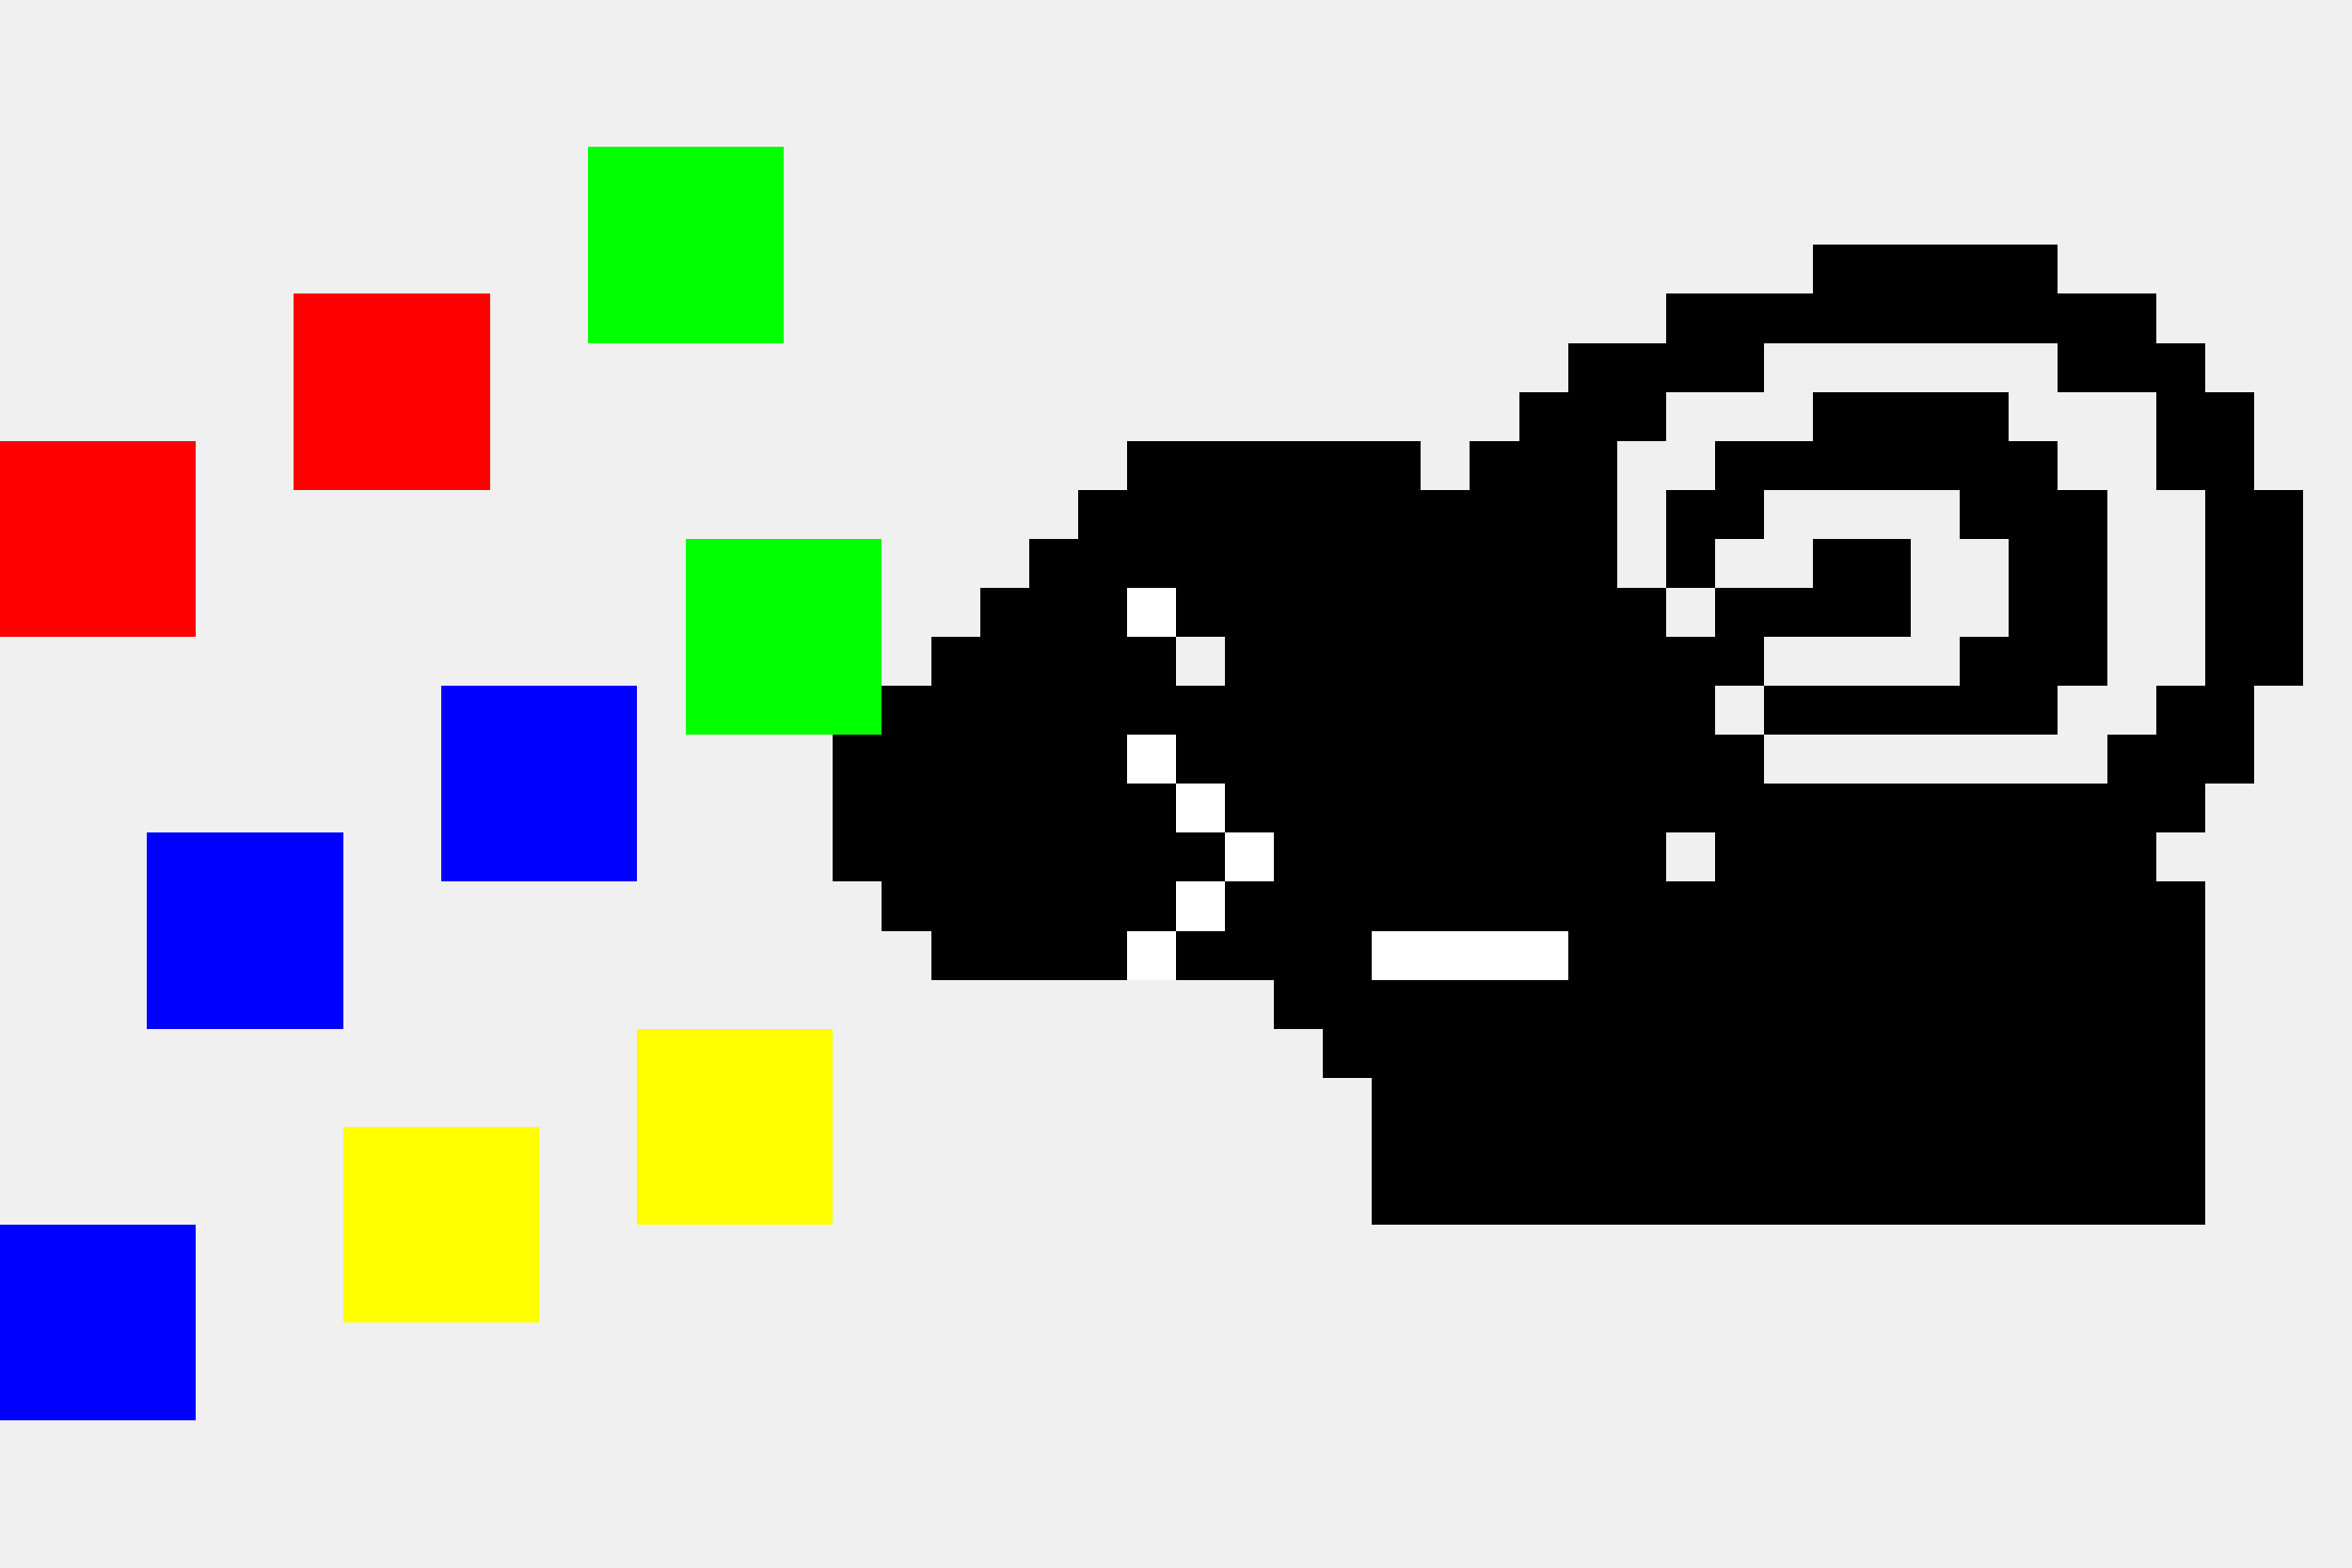
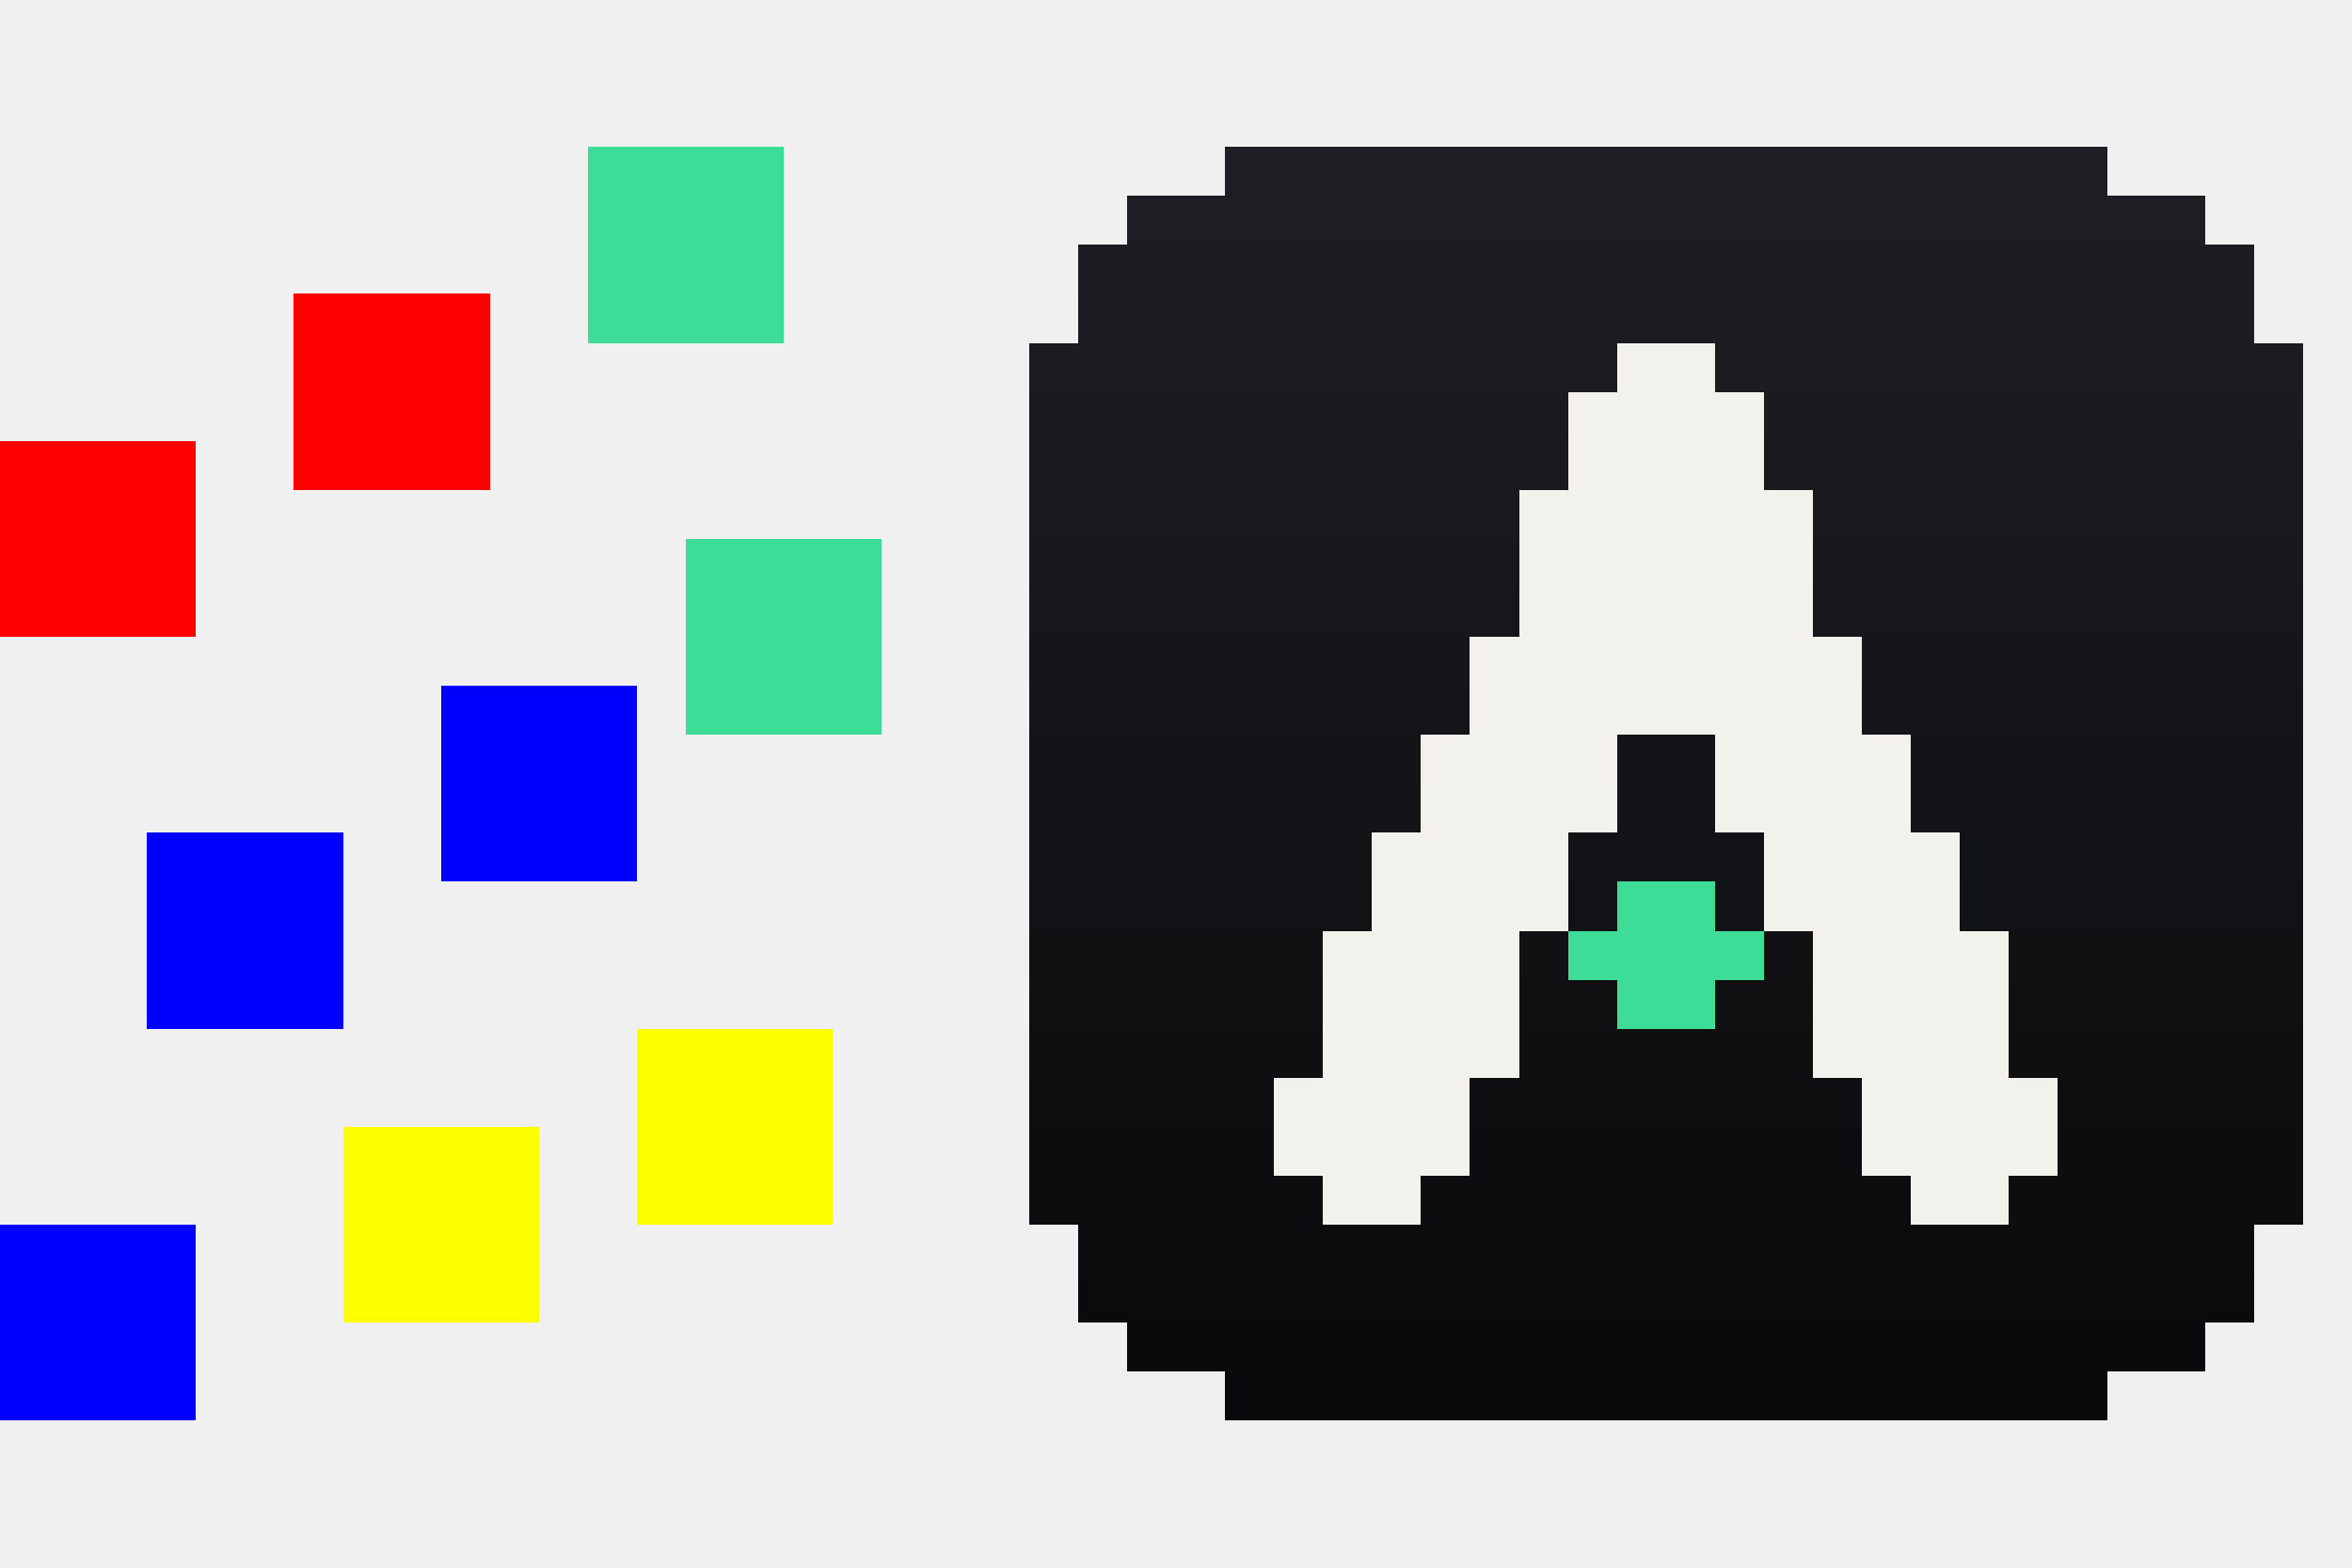
<svg xmlns="http://www.w3.org/2000/svg" width="48" height="32" viewBox="0 0 48 32" shape-rendering="crispEdges">
-   <rect x="12" y="3" width="4" height="1" fill="#00ff00" />
-   <rect x="12" y="4" width="4" height="1" fill="#00ff00" />
-   <rect x="12" y="5" width="4" height="1" fill="#00ff00" />
-   <rect x="37" y="5" width="5" height="1" fill="#000000" />
+   <rect x="12" y="3" width="4" height="1" fill="#3ddc97" />
+   <rect x="25" y="3" width="18" height="1" fill="#1e1f24" />
+   <rect x="12" y="4" width="4" height="1" fill="#3ddc97" />
+   <rect x="23" y="4" width="22" height="1" fill="#1d1e23" />
+   <rect x="12" y="5" width="4" height="1" fill="#3ddc97" />
+   <rect x="22" y="5" width="24" height="1" fill="#1c1d22" />
  <rect x="6" y="6" width="4" height="1" fill="#ff0000" />
-   <rect x="12" y="6" width="4" height="1" fill="#00ff00" />
-   <rect x="34" y="6" width="10" height="1" fill="#000000" />
+   <rect x="12" y="6" width="4" height="1" fill="#3ddc97" />
+   <rect x="22" y="6" width="24" height="1" fill="#1b1c21" />
  <rect x="6" y="7" width="4" height="1" fill="#ff0000" />
-   <rect x="32" y="7" width="4" height="1" fill="#000000" />
-   <rect x="42" y="7" width="3" height="1" fill="#000000" />
+   <rect x="21" y="7" width="12" height="1" fill="#1b1b20" />
+   <rect x="33" y="7" width="2" height="1" fill="#f3f1ec" />
+   <rect x="35" y="7" width="12" height="1" fill="#1b1b20" />
  <rect x="6" y="8" width="4" height="1" fill="#ff0000" />
-   <rect x="31" y="8" width="3" height="1" fill="#000000" />
-   <rect x="37" y="8" width="4" height="1" fill="#000000" />
-   <rect x="44" y="8" width="2" height="1" fill="#000000" />
+   <rect x="21" y="8" width="11" height="1" fill="#1a1b1f" />
+   <rect x="32" y="8" width="4" height="1" fill="#f3f1ec" />
+   <rect x="36" y="8" width="11" height="1" fill="#1a1b1f" />
  <rect x="0" y="9" width="4" height="1" fill="#ff0000" />
  <rect x="6" y="9" width="4" height="1" fill="#ff0000" />
-   <rect x="23" y="9" width="6" height="1" fill="#000000" />
-   <rect x="30" y="9" width="3" height="1" fill="#000000" />
-   <rect x="35" y="9" width="7" height="1" fill="#000000" />
-   <rect x="44" y="9" width="2" height="1" fill="#000000" />
+   <rect x="21" y="9" width="11" height="1" fill="#191a1e" />
+   <rect x="32" y="9" width="4" height="1" fill="#f3f1ec" />
+   <rect x="36" y="9" width="11" height="1" fill="#191a1e" />
  <rect x="0" y="10" width="4" height="1" fill="#ff0000" />
-   <rect x="22" y="10" width="11" height="1" fill="#000000" />
-   <rect x="34" y="10" width="2" height="1" fill="#000000" />
-   <rect x="40" y="10" width="3" height="1" fill="#000000" />
-   <rect x="45" y="10" width="2" height="1" fill="#000000" />
+   <rect x="21" y="10" width="10" height="1" fill="#18191d" />
+   <rect x="31" y="10" width="6" height="1" fill="#f3f1ec" />
+   <rect x="37" y="10" width="10" height="1" fill="#18191d" />
  <rect x="0" y="11" width="4" height="1" fill="#ff0000" />
-   <rect x="14" y="11" width="4" height="1" fill="#00ff00" />
-   <rect x="21" y="11" width="12" height="1" fill="#000000" />
-   <rect x="34" y="11" width="1" height="1" fill="#000000" />
-   <rect x="37" y="11" width="2" height="1" fill="#000000" />
-   <rect x="41" y="11" width="2" height="1" fill="#000000" />
-   <rect x="45" y="11" width="2" height="1" fill="#000000" />
+   <rect x="14" y="11" width="4" height="1" fill="#3ddc97" />
+   <rect x="21" y="11" width="10" height="1" fill="#17181c" />
+   <rect x="31" y="11" width="6" height="1" fill="#f3f1ec" />
+   <rect x="37" y="11" width="10" height="1" fill="#17181c" />
  <rect x="0" y="12" width="4" height="1" fill="#ff0000" />
-   <rect x="14" y="12" width="4" height="1" fill="#00ff00" />
-   <rect x="20" y="12" width="3" height="1" fill="#000000" />
-   <rect x="23" y="12" width="1" height="1" fill="#ffffff" />
-   <rect x="24" y="12" width="10" height="1" fill="#000000" />
-   <rect x="35" y="12" width="4" height="1" fill="#000000" />
-   <rect x="41" y="12" width="2" height="1" fill="#000000" />
-   <rect x="45" y="12" width="2" height="1" fill="#000000" />
-   <rect x="14" y="13" width="4" height="1" fill="#00ff00" />
-   <rect x="19" y="13" width="5" height="1" fill="#000000" />
-   <rect x="25" y="13" width="11" height="1" fill="#000000" />
-   <rect x="40" y="13" width="3" height="1" fill="#000000" />
-   <rect x="45" y="13" width="2" height="1" fill="#000000" />
+   <rect x="14" y="12" width="4" height="1" fill="#3ddc97" />
+   <rect x="21" y="12" width="10" height="1" fill="#16171b" />
+   <rect x="31" y="12" width="6" height="1" fill="#f3f1ec" />
+   <rect x="37" y="12" width="10" height="1" fill="#16171b" />
+   <rect x="14" y="13" width="4" height="1" fill="#3ddc97" />
+   <rect x="21" y="13" width="9" height="1" fill="#16161a" />
+   <rect x="30" y="13" width="8" height="1" fill="#f3f1ec" />
+   <rect x="38" y="13" width="9" height="1" fill="#16161a" />
  <rect x="9" y="14" width="4" height="1" fill="#0000ff" />
-   <rect x="14" y="14" width="4" height="1" fill="#00ff00" />
-   <rect x="18" y="14" width="17" height="1" fill="#000000" />
-   <rect x="36" y="14" width="6" height="1" fill="#000000" />
-   <rect x="44" y="14" width="2" height="1" fill="#000000" />
+   <rect x="14" y="14" width="4" height="1" fill="#3ddc97" />
+   <rect x="21" y="14" width="9" height="1" fill="#151519" />
+   <rect x="30" y="14" width="8" height="1" fill="#f3f1ec" />
+   <rect x="38" y="14" width="9" height="1" fill="#151519" />
  <rect x="9" y="15" width="4" height="1" fill="#0000ff" />
-   <rect x="17" y="15" width="6" height="1" fill="#000000" />
-   <rect x="23" y="15" width="1" height="1" fill="#ffffff" />
-   <rect x="24" y="15" width="12" height="1" fill="#000000" />
-   <rect x="43" y="15" width="3" height="1" fill="#000000" />
+   <rect x="21" y="15" width="8" height="1" fill="#141418" />
+   <rect x="29" y="15" width="4" height="1" fill="#f3f1ec" />
+   <rect x="33" y="15" width="2" height="1" fill="#141418" />
+   <rect x="35" y="15" width="4" height="1" fill="#f3f1ec" />
+   <rect x="39" y="15" width="8" height="1" fill="#141418" />
  <rect x="9" y="16" width="4" height="1" fill="#0000ff" />
-   <rect x="17" y="16" width="7" height="1" fill="#000000" />
-   <rect x="24" y="16" width="1" height="1" fill="#ffffff" />
-   <rect x="25" y="16" width="20" height="1" fill="#000000" />
+   <rect x="21" y="16" width="8" height="1" fill="#131417" />
+   <rect x="29" y="16" width="4" height="1" fill="#f3f1ec" />
+   <rect x="33" y="16" width="2" height="1" fill="#131417" />
+   <rect x="35" y="16" width="4" height="1" fill="#f3f1ec" />
+   <rect x="39" y="16" width="8" height="1" fill="#131417" />
  <rect x="3" y="17" width="4" height="1" fill="#0000ff" />
  <rect x="9" y="17" width="4" height="1" fill="#0000ff" />
-   <rect x="17" y="17" width="8" height="1" fill="#000000" />
-   <rect x="25" y="17" width="1" height="1" fill="#ffffff" />
-   <rect x="26" y="17" width="8" height="1" fill="#000000" />
-   <rect x="35" y="17" width="9" height="1" fill="#000000" />
+   <rect x="21" y="17" width="7" height="1" fill="#121316" />
+   <rect x="28" y="17" width="4" height="1" fill="#f3f1ec" />
+   <rect x="32" y="17" width="4" height="1" fill="#121316" />
+   <rect x="36" y="17" width="4" height="1" fill="#f3f1ec" />
+   <rect x="40" y="17" width="7" height="1" fill="#121316" />
  <rect x="3" y="18" width="4" height="1" fill="#0000ff" />
-   <rect x="18" y="18" width="6" height="1" fill="#000000" />
-   <rect x="24" y="18" width="1" height="1" fill="#ffffff" />
-   <rect x="25" y="18" width="20" height="1" fill="#000000" />
+   <rect x="21" y="18" width="7" height="1" fill="#111215" />
+   <rect x="28" y="18" width="4" height="1" fill="#f3f1ec" />
+   <rect x="32" y="18" width="1" height="1" fill="#111215" />
+   <rect x="33" y="18" width="2" height="1" fill="#3ddc97" />
+   <rect x="35" y="18" width="1" height="1" fill="#111215" />
+   <rect x="36" y="18" width="4" height="1" fill="#f3f1ec" />
+   <rect x="40" y="18" width="7" height="1" fill="#111215" />
  <rect x="3" y="19" width="4" height="1" fill="#0000ff" />
-   <rect x="19" y="19" width="4" height="1" fill="#000000" />
-   <rect x="23" y="19" width="1" height="1" fill="#ffffff" />
-   <rect x="24" y="19" width="4" height="1" fill="#000000" />
-   <rect x="28" y="19" width="4" height="1" fill="#ffffff" />
-   <rect x="32" y="19" width="13" height="1" fill="#000000" />
+   <rect x="21" y="19" width="6" height="1" fill="#111114" />
+   <rect x="27" y="19" width="4" height="1" fill="#f3f1ec" />
+   <rect x="31" y="19" width="1" height="1" fill="#111114" />
+   <rect x="32" y="19" width="4" height="1" fill="#3ddc97" />
+   <rect x="36" y="19" width="1" height="1" fill="#111114" />
+   <rect x="37" y="19" width="4" height="1" fill="#f3f1ec" />
+   <rect x="41" y="19" width="6" height="1" fill="#111114" />
  <rect x="3" y="20" width="4" height="1" fill="#0000ff" />
-   <rect x="26" y="20" width="19" height="1" fill="#000000" />
+   <rect x="21" y="20" width="6" height="1" fill="#101013" />
+   <rect x="27" y="20" width="4" height="1" fill="#f3f1ec" />
+   <rect x="31" y="20" width="2" height="1" fill="#101013" />
+   <rect x="33" y="20" width="2" height="1" fill="#3ddc97" />
+   <rect x="35" y="20" width="2" height="1" fill="#101013" />
+   <rect x="37" y="20" width="4" height="1" fill="#f3f1ec" />
+   <rect x="41" y="20" width="6" height="1" fill="#101013" />
  <rect x="13" y="21" width="4" height="1" fill="#ffff00" />
-   <rect x="27" y="21" width="18" height="1" fill="#000000" />
+   <rect x="21" y="21" width="6" height="1" fill="#0f0f12" />
+   <rect x="27" y="21" width="4" height="1" fill="#f3f1ec" />
+   <rect x="31" y="21" width="6" height="1" fill="#0f0f12" />
+   <rect x="37" y="21" width="4" height="1" fill="#f3f1ec" />
+   <rect x="41" y="21" width="6" height="1" fill="#0f0f12" />
  <rect x="13" y="22" width="4" height="1" fill="#ffff00" />
-   <rect x="28" y="22" width="17" height="1" fill="#000000" />
+   <rect x="21" y="22" width="5" height="1" fill="#0e0e11" />
+   <rect x="26" y="22" width="4" height="1" fill="#f3f1ec" />
+   <rect x="30" y="22" width="8" height="1" fill="#0e0e11" />
+   <rect x="38" y="22" width="4" height="1" fill="#f3f1ec" />
+   <rect x="42" y="22" width="5" height="1" fill="#0e0e11" />
  <rect x="7" y="23" width="4" height="1" fill="#ffff00" />
  <rect x="13" y="23" width="4" height="1" fill="#ffff00" />
-   <rect x="28" y="23" width="17" height="1" fill="#000000" />
+   <rect x="21" y="23" width="5" height="1" fill="#0d0d10" />
+   <rect x="26" y="23" width="4" height="1" fill="#f3f1ec" />
+   <rect x="30" y="23" width="8" height="1" fill="#0d0d10" />
+   <rect x="38" y="23" width="4" height="1" fill="#f3f1ec" />
+   <rect x="42" y="23" width="5" height="1" fill="#0d0d10" />
  <rect x="7" y="24" width="4" height="1" fill="#ffff00" />
  <rect x="13" y="24" width="4" height="1" fill="#ffff00" />
-   <rect x="28" y="24" width="17" height="1" fill="#000000" />
+   <rect x="21" y="24" width="6" height="1" fill="#0c0d0f" />
+   <rect x="27" y="24" width="2" height="1" fill="#f3f1ec" />
+   <rect x="29" y="24" width="10" height="1" fill="#0c0d0f" />
+   <rect x="39" y="24" width="2" height="1" fill="#f3f1ec" />
+   <rect x="41" y="24" width="6" height="1" fill="#0c0d0f" />
  <rect x="0" y="25" width="4" height="1" fill="#0000ff" />
  <rect x="7" y="25" width="4" height="1" fill="#ffff00" />
+   <rect x="22" y="25" width="24" height="1" fill="#0c0c0e" />
  <rect x="0" y="26" width="4" height="1" fill="#0000ff" />
  <rect x="7" y="26" width="4" height="1" fill="#ffff00" />
+   <rect x="22" y="26" width="24" height="1" fill="#0b0b0d" />
  <rect x="0" y="27" width="4" height="1" fill="#0000ff" />
+   <rect x="23" y="27" width="22" height="1" fill="#0a0a0c" />
  <rect x="0" y="28" width="4" height="1" fill="#0000ff" />
+   <rect x="25" y="28" width="18" height="1" fill="#09090b" />
</svg>
